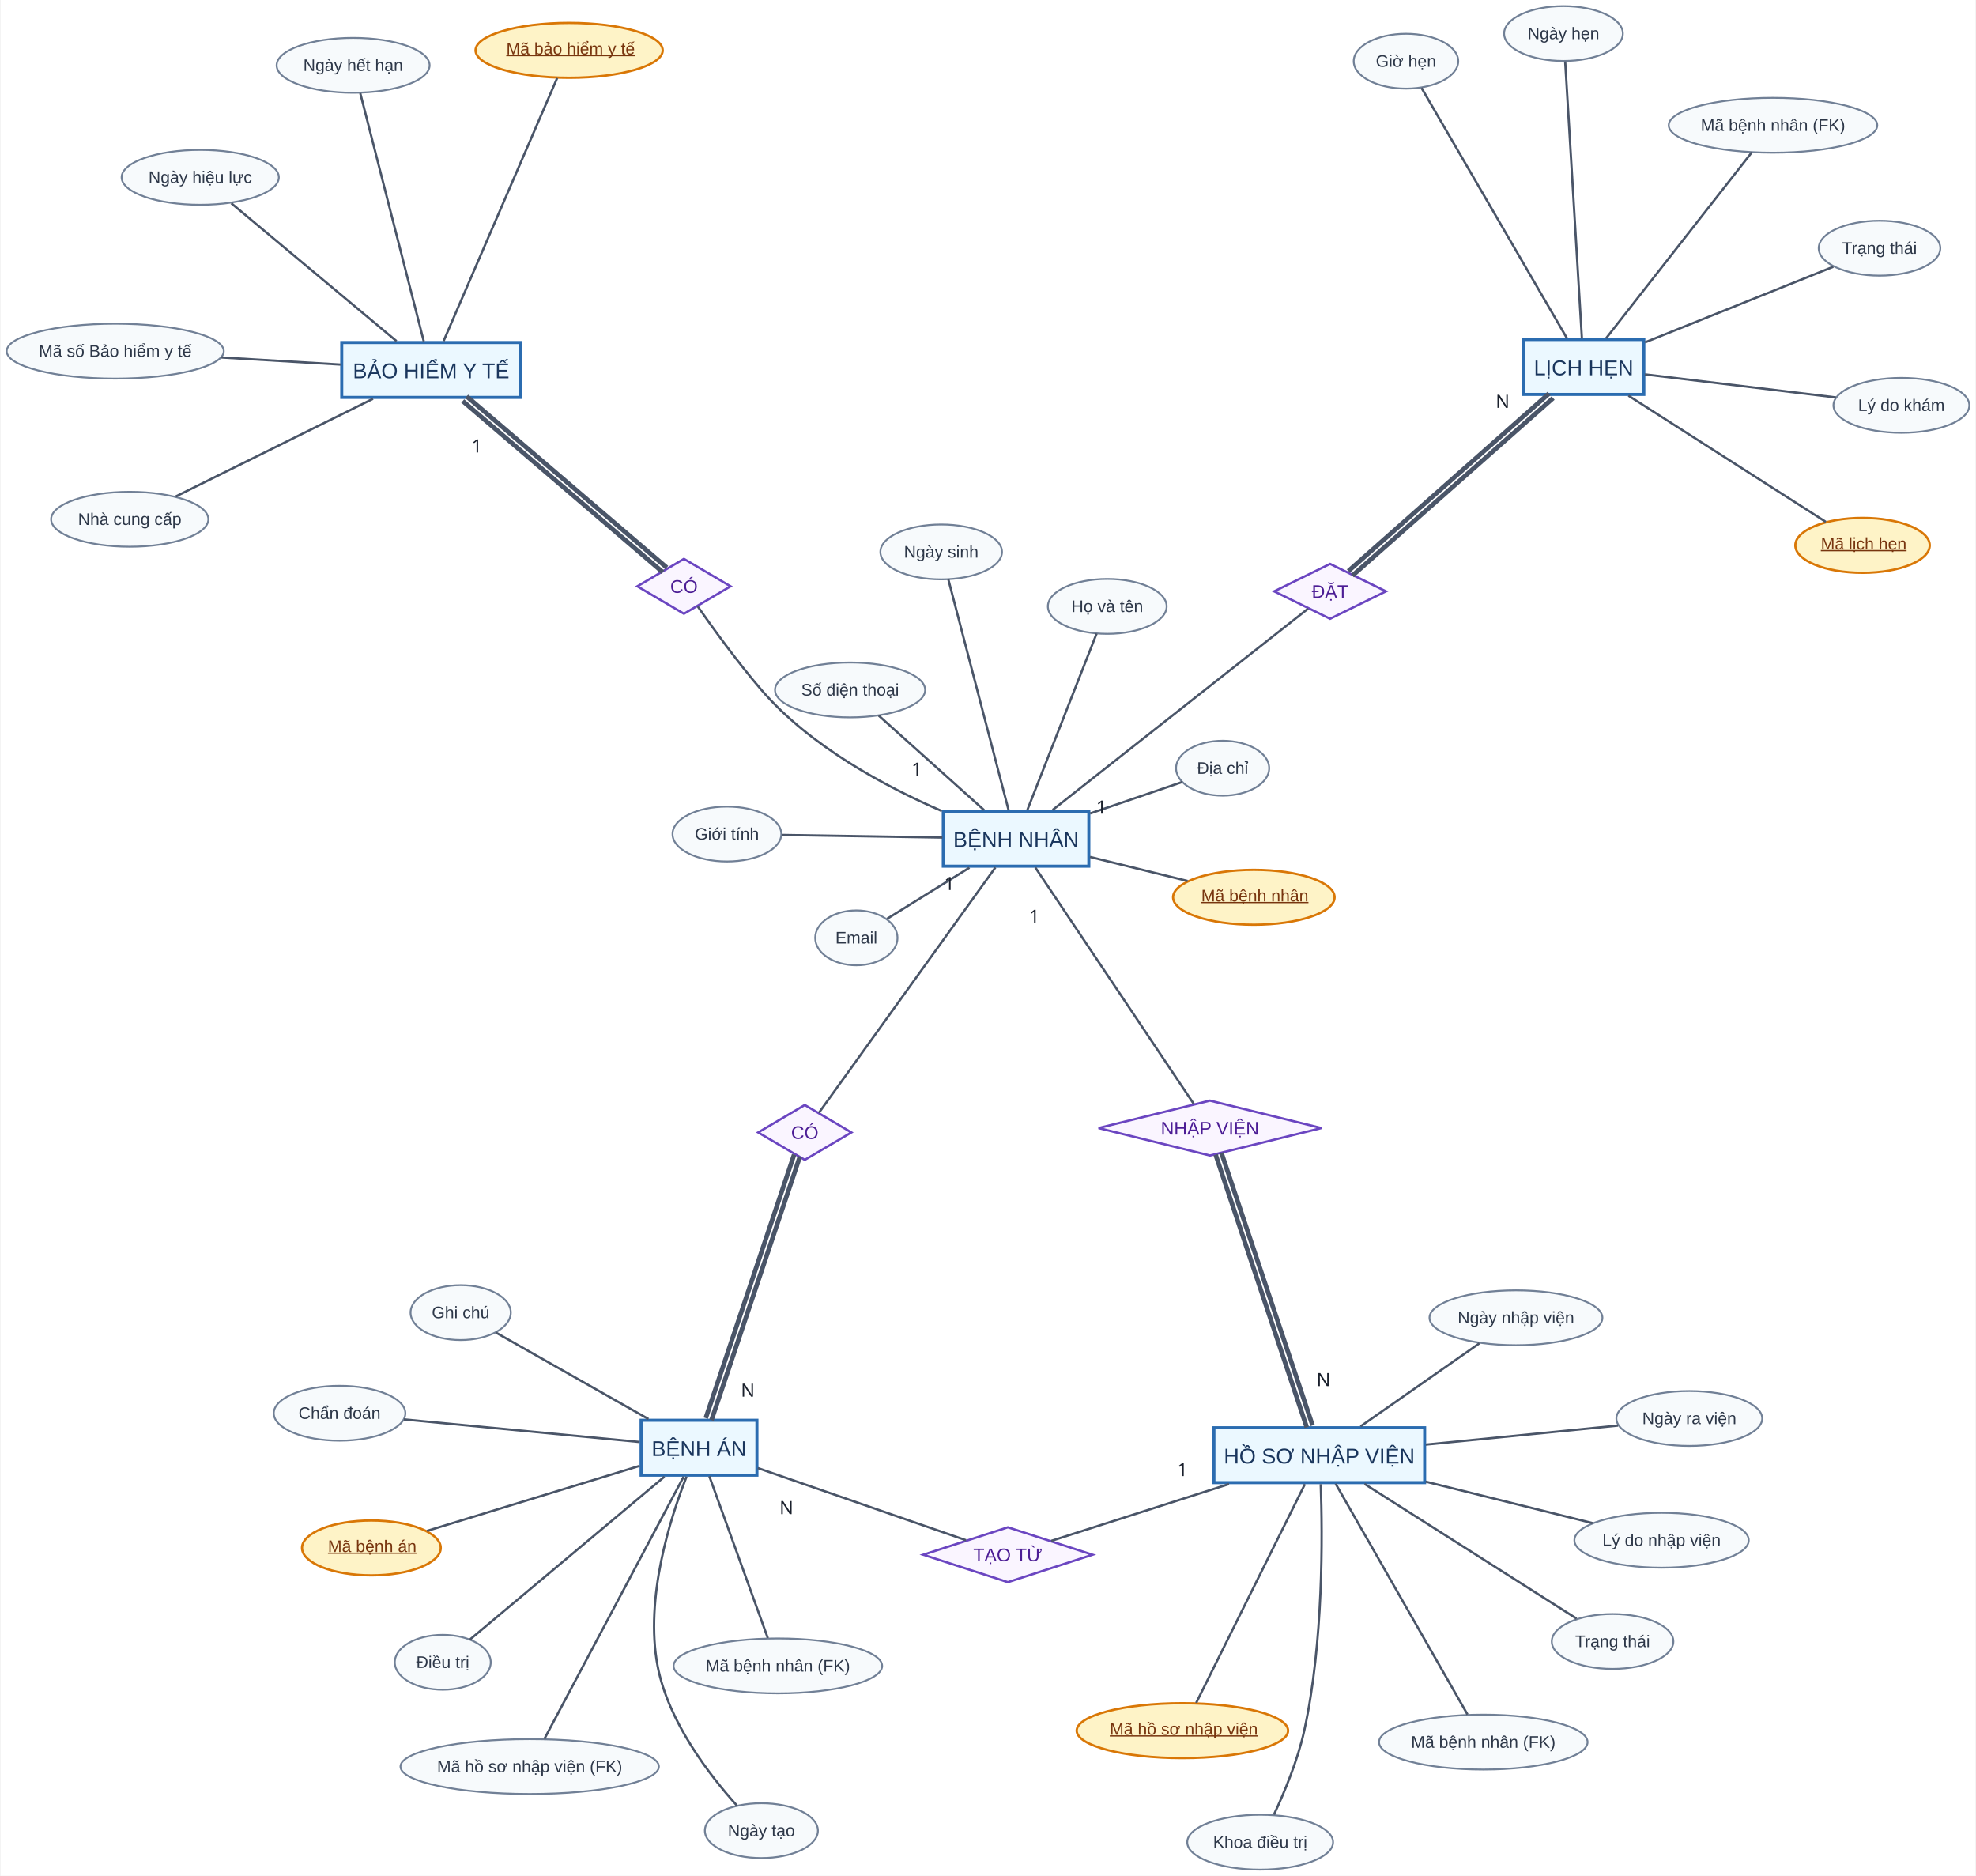
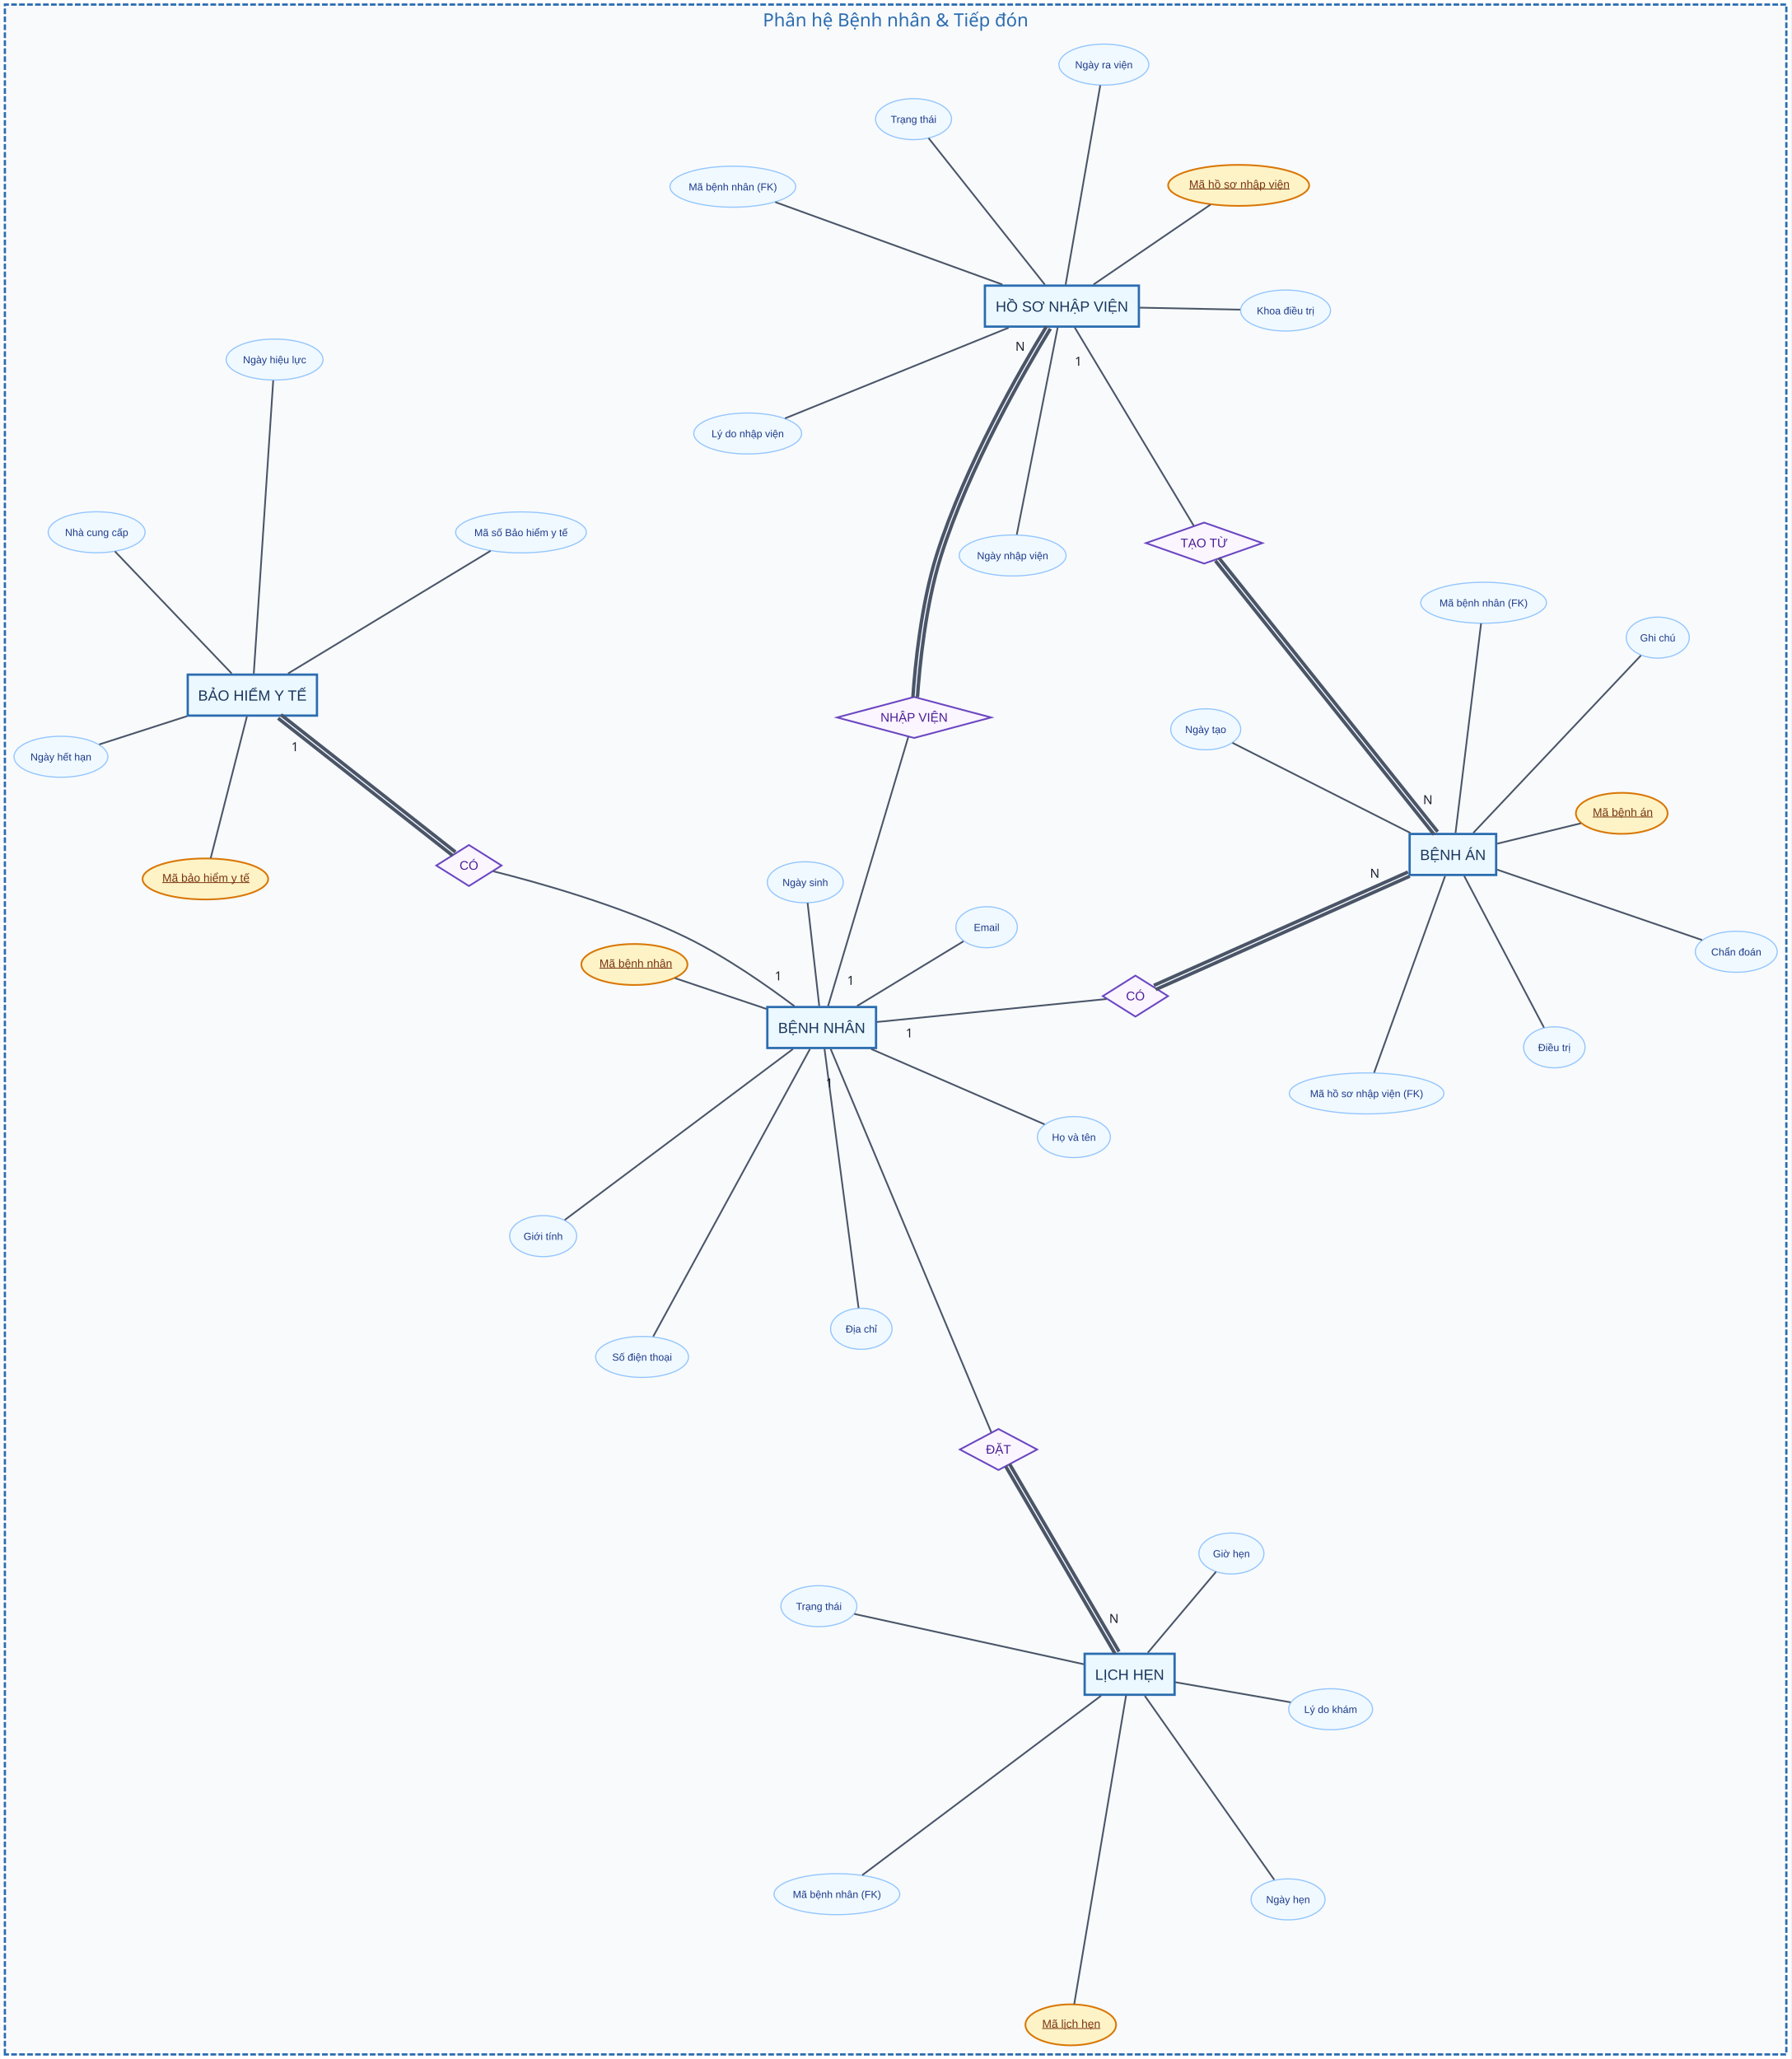
- <svg xmlns="http://www.w3.org/2000/svg" width="1296pt" height="1230pt" viewBox="0.00 0.00 1295.66 1230.40">
-   <g id="graph0" class="graph" transform="scale(1 1) rotate(0) translate(4 1226.4)">
-     <polygon fill="#ffffff" stroke="none" points="-4,4 -4,-1226.4 1291.66,-1226.4 1291.66,4 -4,4" />
+ <svg xmlns="http://www.w3.org/2000/svg" width="1573pt" height="1808pt" viewBox="0.00 0.00 1572.83 1808.46">
+   <g id="graph0" class="graph" transform="scale(1 1) rotate(0) translate(4 1804.46)">
+     <polygon fill="#ffffff" stroke="none" points="-4,4 -4,-1804.46 1568.83,-1804.46 1568.83,4 -4,4" />
+     <g id="clust1" class="cluster">
+       <polygon fill="#f8fafc" stroke="#2b6cb0" stroke-width="2" stroke-dasharray="5,2" points="0,0 0,-1800.46 1564.83,-1800.46 1564.83,0 0,0" />
+       <text text-anchor="middle" x="782.42" y="-1781.26" font-family="Arial Bold" font-size="16.00" fill="#2b6cb0">Phân hệ Bệnh nhân &amp; Tiếp đón</text>
+     </g>
    <g id="node1" class="node">
-       <polygon fill="#ebf8ff" stroke="#2b6cb0" stroke-width="2" points="337.08,-1001.72 219.83,-1001.72 219.83,-965.72 337.08,-965.72 337.08,-1001.72" />
-       <text text-anchor="middle" x="278.46" y="-978.29" font-family="Arial" font-size="14.00" fill="#1a365d">BẢO HIỂM Y TẾ</text>
+       <polygon fill="#ebf8ff" stroke="#2b6cb0" stroke-width="2" points="765.23,-919.98 669.73,-919.98 669.73,-883.98 765.23,-883.98 765.23,-919.98" />
+       <text text-anchor="middle" x="717.48" y="-897.13" font-family="Arial" font-size="13.00" fill="#1a365d">BỆNH NHÂN</text>
    </g>
    <g id="node6" class="node">
-       <ellipse fill="#fef3c7" stroke="#d97706" stroke-width="1.5" cx="369.02" cy="-1193.38" rx="61.4" ry="18" />
-       <text text-anchor="start" x="327.77" y="-1190.68" font-family="Arial" text-decoration="underline" font-size="11.00" fill="#78350f">Mã bảo hiểm y tế</text>
+       <ellipse fill="#fef3c7" stroke="#d97706" stroke-width="1.5" cx="552.98" cy="-957.33" rx="46.6" ry="18" />
+       <text text-anchor="start" x="522.23" y="-954.83" font-family="Arial" text-decoration="underline" font-size="10.00" fill="#78350f">Mã bệnh nhân</text>
    </g>
    <g id="edge1" class="edge">
-       <path fill="none" stroke="#4a5568" stroke-width="1.5" d="M286.65,-1002.69C303.98,-1042.81 344.14,-1135.78 361.17,-1175.19" />
+       <path fill="none" stroke="#4a5568" stroke-width="1.5" d="M669.01,-918.29C643.24,-926.96 612.1,-937.44 588.57,-945.35" />
    </g>
    <g id="node11" class="node">
-       <ellipse fill="#f7fafc" stroke="#718096" stroke-width="1.2" cx="71.22" cy="-996.05" rx="71.22" ry="18" />
-       <text text-anchor="middle" x="71.22" y="-992.35" font-family="Arial" font-size="11.00" fill="#2d3748">Mã số Bảo hiểm y tế</text>
+       <ellipse fill="#f0f9ff" stroke="#93c5fd" cx="939" cy="-805.74" rx="32.06" ry="18" />
+       <text text-anchor="middle" x="939" y="-802.44" font-family="Arial" font-size="9.00" fill="#1e3a8a">Họ và tên</text>
    </g>
    <g id="edge2" class="edge">
-       <path fill="none" stroke="#4a5568" stroke-width="1.5" d="M219.07,-987.25C194.67,-988.7 166.25,-990.4 140.87,-991.91" />
+       <path fill="none" stroke="#4a5568" stroke-width="1.5" d="M760.98,-883.08C806.34,-863.37 875.92,-833.14 913.24,-816.93" />
    </g>
    <g id="node12" class="node">
-       <ellipse fill="#f7fafc" stroke="#718096" stroke-width="1.2" cx="80.74" cy="-885.78" rx="51.58" ry="18" />
-       <text text-anchor="middle" x="80.74" y="-882.08" font-family="Arial" font-size="11.00" fill="#2d3748">Nhà cung cấp</text>
+       <ellipse fill="#f0f9ff" stroke="#93c5fd" cx="703.06" cy="-1029.53" rx="33.37" ry="18" />
+       <text text-anchor="middle" x="703.06" y="-1026.23" font-family="Arial" font-size="9.00" fill="#1e3a8a">Ngày sinh</text>
    </g>
    <g id="edge3" class="edge">
-       <path fill="none" stroke="#4a5568" stroke-width="1.5" d="M240.34,-964.83C202.63,-946.16 145.68,-917.95 110.98,-900.76" />
+       <path fill="none" stroke="#4a5568" stroke-width="1.5" d="M715.35,-920.8C712.59,-945.19 707.82,-987.44 705.1,-1011.46" />
    </g>
    <g id="node13" class="node">
-       <ellipse fill="#f7fafc" stroke="#718096" stroke-width="1.2" cx="126.99" cy="-1110.07" rx="51.58" ry="18" />
-       <text text-anchor="middle" x="126.99" y="-1106.37" font-family="Arial" font-size="11.00" fill="#2d3748">Ngày hiệu lực</text>
+       <ellipse fill="#f0f9ff" stroke="#93c5fd" cx="472.83" cy="-718.75" rx="29.43" ry="18" />
+       <text text-anchor="middle" x="472.83" y="-715.45" font-family="Arial" font-size="9.00" fill="#1e3a8a">Giới tính</text>
    </g>
    <g id="edge4" class="edge">
-       <path fill="none" stroke="#4a5568" stroke-width="1.5" d="M255.78,-1002.63C226.4,-1027.14 175.61,-1069.51 147.39,-1093.05" />
+       <path fill="none" stroke="#4a5568" stroke-width="1.5" d="M692.22,-883.06C643.02,-846.21 535.35,-765.57 491.73,-732.91" />
    </g>
    <g id="node14" class="node">
-       <ellipse fill="#f7fafc" stroke="#718096" stroke-width="1.2" cx="227.3" cy="-1183.55" rx="50.18" ry="18" />
-       <text text-anchor="middle" x="227.3" y="-1179.85" font-family="Arial" font-size="11.00" fill="#2d3748">Ngày hết hạn</text>
+       <ellipse fill="#f0f9ff" stroke="#93c5fd" cx="559.72" cy="-612.64" rx="40.8" ry="18" />
+       <text text-anchor="middle" x="559.72" y="-609.34" font-family="Arial" font-size="9.00" fill="#1e3a8a">Số điện thoại</text>
    </g>
    <g id="edge5" class="edge">
-       <path fill="none" stroke="#4a5568" stroke-width="1.5" d="M273.65,-1002.52C263.84,-1040.8 241.68,-1127.37 231.99,-1165.24" />
+       <path fill="none" stroke="#4a5568" stroke-width="1.5" d="M707.13,-882.99C678.34,-830.19 597.59,-682.1 569.5,-630.58" />
+     </g>
+     <g id="node15" class="node">
+       <ellipse fill="#f0f9ff" stroke="#93c5fd" cx="752.28" cy="-637.35" rx="27" ry="18" />
+       <text text-anchor="middle" x="752.28" y="-634.05" font-family="Arial" font-size="9.00" fill="#1e3a8a">Địa chỉ</text>
+     </g>
+     <g id="edge6" class="edge">
+       <path fill="none" stroke="#4a5568" stroke-width="1.5" d="M719.93,-883.37C726.33,-834.66 743.53,-703.87 749.88,-655.58" />
+     </g>
+     <g id="node16" class="node">
+       <ellipse fill="#f0f9ff" stroke="#93c5fd" cx="862.36" cy="-990.07" rx="27" ry="18" />
+       <text text-anchor="middle" x="862.36" y="-986.77" font-family="Arial" font-size="9.00" fill="#1e3a8a">Email</text>
+     </g>
+     <g id="edge7" class="edge">
+       <path fill="none" stroke="#4a5568" stroke-width="1.5" d="M748.56,-920.88C776.83,-938.07 817.74,-962.94 842.03,-977.71" />
    </g>
    <g id="node38" class="node">
-       <polygon fill="#faf5ff" stroke="#6b46c1" stroke-width="1.5" points="444.34,-859.81 413.76,-841.81 444.34,-823.81 474.92,-841.81 444.34,-859.81" />
-       <text text-anchor="middle" x="444.34" y="-837.54" font-family="Arial" font-size="12.00" fill="#4c1d95">CÓ</text>
+       <polygon fill="#faf5ff" stroke="#6b46c1" stroke-width="1.5" points="407.62,-1062.26 378.97,-1044.26 407.62,-1026.26 436.27,-1044.26 407.62,-1062.26" />
+       <text text-anchor="middle" x="407.62" y="-1040.56" font-family="Arial" font-size="11.00" fill="#4c1d95">CÓ</text>
    </g>
    <g id="edge33" class="edge">
-       <path fill="none" stroke="#4a5568" stroke-width="3" d="M299.19,-963.35C334.44,-933.19 402.41,-875.05 430.46,-851.05" />
-       <path fill="none" stroke="none" stroke-width="3" d="M300.49,-964.87C335.74,-934.71 403.71,-876.57 431.76,-852.57" />
-       <path fill="none" stroke="#4a5568" stroke-width="3" d="M301.79,-966.39C337.04,-936.23 405.01,-878.09 433.06,-854.09" />
-       <text text-anchor="middle" x="308.47" y="-929.61" font-family="Arial Bold" font-size="12.00" fill="#1a202c">1</text>
+       <path fill="none" stroke="#4a5568" stroke-width="1.5" d="M693.59,-920.66C670.37,-938.13 633.59,-964.01 598.6,-981.06 539.89,-1009.66 465.05,-1030.2 428.97,-1039.2" />
+       <text text-anchor="middle" x="679.35" y="-943.37" font-family="Arial Bold" font-size="11.00" fill="#1a202c">1</text>
+     </g>
+     <g id="node39" class="node">
+       <polygon fill="#faf5ff" stroke="#6b46c1" stroke-width="1.5" points="872.78,-549.34 838.84,-531.34 872.78,-513.34 906.72,-531.34 872.78,-549.34" />
+       <text text-anchor="middle" x="872.78" y="-527.64" font-family="Arial" font-size="11.00" fill="#4c1d95">ĐẶT</text>
+     </g>
+     <g id="edge35" class="edge">
+       <path fill="none" stroke="#4a5568" stroke-width="1.5" d="M725.39,-883.09C752.59,-818.18 841.89,-605.06 866.47,-546.4" />
+       <text text-anchor="middle" x="724.21" y="-849.41" font-family="Arial Bold" font-size="11.00" fill="#1a202c">1</text>
+     </g>
+     <g id="node40" class="node">
+       <polygon fill="#faf5ff" stroke="#6b46c1" stroke-width="1.5" points="798.64,-1192.3 730.98,-1174.3 798.64,-1156.3 866.31,-1174.3 798.64,-1192.3" />
+       <text text-anchor="middle" x="798.64" y="-1170.6" font-family="Arial" font-size="11.00" fill="#4c1d95">NHẬP VIỆN</text>
+     </g>
+     <g id="edge37" class="edge">
+       <path fill="none" stroke="#4a5568" stroke-width="1.5" d="M723.06,-920.7C738.06,-971.04 779.13,-1108.83 793.55,-1157.22" />
+       <text text-anchor="middle" x="742.97" y="-939.43" font-family="Arial Bold" font-size="11.00" fill="#1a202c">1</text>
+     </g>
+     <g id="node41" class="node">
+       <polygon fill="#faf5ff" stroke="#6b46c1" stroke-width="1.5" points="993.06,-947.56 964.4,-929.56 993.06,-911.56 1021.71,-929.56 993.06,-947.56" />
+       <text text-anchor="middle" x="993.06" y="-925.86" font-family="Arial" font-size="11.00" fill="#4c1d95">CÓ</text>
+     </g>
+     <g id="edge39" class="edge">
+       <path fill="none" stroke="#4a5568" stroke-width="1.5" d="M766.11,-906.84C824.98,-912.74 921.91,-922.44 967.65,-927.01" />
+       <text text-anchor="middle" x="794.43" y="-893.24" font-family="Arial Bold" font-size="11.00" fill="#1a202c">1</text>
    </g>
    <g id="node2" class="node">
-       <polygon fill="#ebf8ff" stroke="#2b6cb0" stroke-width="2" points="709.98,-694.23 614.48,-694.23 614.48,-658.23 709.98,-658.23 709.98,-694.23" />
-       <text text-anchor="middle" x="662.23" y="-670.81" font-family="Arial" font-size="14.00" fill="#1a365d">BỆNH NHÂN</text>
+       <polygon fill="#ebf8ff" stroke="#2b6cb0" stroke-width="2" points="274.13,-1211.93 160.63,-1211.93 160.63,-1175.93 274.13,-1175.93 274.13,-1211.93" />
+       <text text-anchor="middle" x="217.38" y="-1189.08" font-family="Arial" font-size="13.00" fill="#1a365d">BẢO HIỂM Y TẾ</text>
    </g>
    <g id="node7" class="node">
-       <ellipse fill="#fef3c7" stroke="#d97706" stroke-width="1.5" cx="818.24" cy="-637.82" rx="52.99" ry="18" />
-       <text text-anchor="start" x="783.74" y="-635.12" font-family="Arial" text-decoration="underline" font-size="11.00" fill="#78350f">Mã bệnh nhân</text>
-     </g>
-     <g id="edge6" class="edge">
-       <path fill="none" stroke="#4a5568" stroke-width="1.5" d="M710.74,-664.29C731.22,-659.24 754.89,-653.42 774.79,-648.51" />
-     </g>
-     <g id="node15" class="node">
-       <ellipse fill="#f7fafc" stroke="#718096" stroke-width="1.2" cx="722.08" cy="-828.64" rx="38.96" ry="18" />
-       <text text-anchor="middle" x="722.08" y="-824.94" font-family="Arial" font-size="11.00" fill="#2d3748">Họ và tên</text>
-     </g>
-     <g id="edge7" class="edge">
-       <path fill="none" stroke="#4a5568" stroke-width="1.5" d="M669.69,-695.22C681.35,-724.91 703.72,-781.88 715.09,-810.82" />
-     </g>
-     <g id="node16" class="node">
-       <ellipse fill="#f7fafc" stroke="#718096" stroke-width="1.2" cx="613.12" cy="-864.35" rx="39.9" ry="18" />
-       <text text-anchor="middle" x="613.12" y="-860.65" font-family="Arial" font-size="11.00" fill="#2d3748">Ngày sinh</text>
+       <ellipse fill="#fef3c7" stroke="#d97706" stroke-width="1.5" cx="176.11" cy="-1032.45" rx="55.17" ry="18" />
+       <text text-anchor="start" x="138.23" y="-1029.95" font-family="Arial" text-decoration="underline" font-size="10.00" fill="#78350f">Mã bảo hiểm y tế</text>
    </g>
    <g id="edge8" class="edge">
-       <path fill="none" stroke="#4a5568" stroke-width="1.5" d="M657.34,-694.96C647.88,-731.2 627.17,-810.51 617.84,-846.25" />
+       <path fill="none" stroke="#4a5568" stroke-width="1.5" d="M212.57,-1175.09C204.57,-1143.81 188.66,-1081.55 180.77,-1050.68" />
    </g>
    <g id="node17" class="node">
-       <ellipse fill="#f7fafc" stroke="#718096" stroke-width="1.2" cx="472.54" cy="-679.31" rx="35.69" ry="18" />
-       <text text-anchor="middle" x="472.54" y="-675.61" font-family="Arial" font-size="11.00" fill="#2d3748">Giới tính</text>
+       <ellipse fill="#f0f9ff" stroke="#93c5fd" cx="453.37" cy="-1336.84" rx="57.41" ry="18" />
+       <text text-anchor="middle" x="453.37" y="-1333.54" font-family="Arial" font-size="9.00" fill="#1e3a8a">Mã số Bảo hiểm y tế</text>
    </g>
    <g id="edge9" class="edge">
-       <path fill="none" stroke="#4a5568" stroke-width="1.5" d="M613.87,-677.02C581.05,-677.55 538.37,-678.24 508.53,-678.72" />
+       <path fill="none" stroke="#4a5568" stroke-width="1.5" d="M248.72,-1212.9C295.49,-1241.22 382.73,-1294.06 426.65,-1320.65" />
    </g>
    <g id="node18" class="node">
-       <ellipse fill="#f7fafc" stroke="#718096" stroke-width="1.2" cx="553.35" cy="-773.84" rx="49.25" ry="18" />
-       <text text-anchor="middle" x="553.35" y="-770.14" font-family="Arial" font-size="11.00" fill="#2d3748">Số điện thoại</text>
+       <ellipse fill="#f0f9ff" stroke="#93c5fd" cx="80.61" cy="-1336.96" rx="42.55" ry="18" />
+       <text text-anchor="middle" x="80.61" y="-1333.66" font-family="Arial" font-size="9.00" fill="#1e3a8a">Nhà cung cấp</text>
    </g>
    <g id="edge10" class="edge">
-       <path fill="none" stroke="#4a5568" stroke-width="1.5" d="M641.24,-695.05C621.22,-713 591.34,-739.78 572.1,-757.03" />
+       <path fill="none" stroke="#4a5568" stroke-width="1.5" d="M199.22,-1212.92C172.33,-1241.04 122.37,-1293.29 96.72,-1320.12" />
    </g>
    <g id="node19" class="node">
-       <ellipse fill="#f7fafc" stroke="#718096" stroke-width="1.2" cx="797.76" cy="-722.49" rx="30.55" ry="18" />
-       <text text-anchor="middle" x="797.76" y="-718.79" font-family="Arial" font-size="11.00" fill="#2d3748">Địa chỉ</text>
+       <ellipse fill="#f0f9ff" stroke="#93c5fd" cx="236.92" cy="-1488.66" rx="42.55" ry="18" />
+       <text text-anchor="middle" x="236.92" y="-1485.36" font-family="Arial" font-size="9.00" fill="#1e3a8a">Ngày hiệu lực</text>
    </g>
    <g id="edge11" class="edge">
-       <path fill="none" stroke="#4a5568" stroke-width="1.5" d="M710.78,-692.8C731.14,-699.75 754.01,-707.56 771.2,-713.42" />
+       <path fill="none" stroke="#4a5568" stroke-width="1.5" d="M218.63,-1212.81C222.17,-1266.17 232.21,-1417.61 235.71,-1470.31" />
    </g>
    <g id="node20" class="node">
-       <ellipse fill="#f7fafc" stroke="#718096" stroke-width="1.2" cx="557.46" cy="-611.21" rx="27" ry="18" />
-       <text text-anchor="middle" x="557.46" y="-607.51" font-family="Arial" font-size="11.00" fill="#2d3748">Email</text>
+       <ellipse fill="#f0f9ff" stroke="#93c5fd" cx="49.24" cy="-1139.78" rx="41.24" ry="18" />
+       <text text-anchor="middle" x="49.24" y="-1136.48" font-family="Arial" font-size="9.00" fill="#1e3a8a">Ngày hết hạn</text>
    </g>
    <g id="edge12" class="edge">
-       <path fill="none" stroke="#4a5568" stroke-width="1.5" d="M631.65,-657.25C614.25,-646.45 592.95,-633.23 577.64,-623.73" />
-     </g>
-     <g id="node39" class="node">
-       <polygon fill="#faf5ff" stroke="#6b46c1" stroke-width="1.5" points="868.25,-856.52 831.59,-838.52 868.25,-820.52 904.9,-838.52 868.25,-856.52" />
-       <text text-anchor="middle" x="868.25" y="-834.24" font-family="Arial" font-size="12.00" fill="#4c1d95">ĐẶT</text>
-     </g>
-     <g id="edge35" class="edge">
-       <path fill="none" stroke="#4a5568" stroke-width="1.5" d="M686.27,-695.16C729.47,-729.19 818.98,-799.71 853.88,-827.2" />
-       <text text-anchor="middle" x="718.22" y="-692.69" font-family="Arial Bold" font-size="12.00" fill="#1a202c">1</text>
-     </g>
-     <g id="node40" class="node">
-       <polygon fill="#faf5ff" stroke="#6b46c1" stroke-width="1.5" points="789.43,-504.45 716.35,-486.45 789.43,-468.45 862.52,-486.45 789.43,-504.45" />
-       <text text-anchor="middle" x="789.43" y="-482.18" font-family="Arial" font-size="12.00" fill="#4c1d95">NHẬP VIỆN</text>
-     </g>
-     <g id="edge37" class="edge">
-       <path fill="none" stroke="#4a5568" stroke-width="1.5" d="M674.89,-657.34C699.97,-619.93 755.52,-537.05 778.82,-502.28" />
-       <text text-anchor="middle" x="674.24" y="-621.07" font-family="Arial Bold" font-size="12.00" fill="#1a202c">1</text>
-     </g>
-     <g id="node41" class="node">
-       <polygon fill="#faf5ff" stroke="#6b46c1" stroke-width="1.5" points="523.62,-501.58 493.04,-483.58 523.62,-465.58 554.2,-483.58 523.62,-501.58" />
-       <text text-anchor="middle" x="523.62" y="-479.31" font-family="Arial" font-size="12.00" fill="#4c1d95">CÓ</text>
-     </g>
-     <g id="edge39" class="edge">
-       <path fill="none" stroke="#4a5568" stroke-width="1.5" d="M648.69,-657.41C620.62,-618.4 556.74,-529.61 532.86,-496.42" />
-       <text text-anchor="middle" x="618.48" y="-642.58" font-family="Arial Bold" font-size="12.00" fill="#1a202c">1</text>
+       <path fill="none" stroke="#4a5568" stroke-width="1.5" d="M159.99,-1175.44C134.3,-1167.17 104.9,-1157.71 82.86,-1150.6" />
    </g>
    <g id="node3" class="node">
-       <polygon fill="#ebf8ff" stroke="#2b6cb0" stroke-width="2" points="1074.11,-1003.68 995.11,-1003.68 995.11,-967.68 1074.11,-967.68 1074.11,-1003.68" />
-       <text text-anchor="middle" x="1034.61" y="-980.25" font-family="Arial" font-size="14.00" fill="#1a365d">LỊCH HẸN</text>
+       <polygon fill="#ebf8ff" stroke="#2b6cb0" stroke-width="2" points="1027.47,-351.91 948.47,-351.91 948.47,-315.91 1027.47,-315.91 1027.47,-351.91" />
+       <text text-anchor="middle" x="987.97" y="-329.06" font-family="Arial" font-size="13.00" fill="#1a365d">LỊCH HẸN</text>
    </g>
    <g id="node8" class="node">
-       <ellipse fill="#fef3c7" stroke="#d97706" stroke-width="1.5" cx="1217.6" cy="-868.66" rx="44.1" ry="18" />
-       <text text-anchor="start" x="1190.23" y="-865.96" font-family="Arial" text-decoration="underline" font-size="11.00" fill="#78350f">Mã lịch hẹn</text>
+       <ellipse fill="#fef3c7" stroke="#d97706" stroke-width="1.5" cx="936.25" cy="-26" rx="39.84" ry="18" />
+       <text text-anchor="start" x="911.13" y="-23.5" font-family="Arial" text-decoration="underline" font-size="10.00" fill="#78350f">Mã lịch hẹn</text>
    </g>
    <g id="edge13" class="edge">
-       <path fill="none" stroke="#4a5568" stroke-width="1.5" d="M1064.01,-966.87C1099.98,-943.88 1160.18,-905.38 1193.53,-884.05" />
+       <path fill="none" stroke="#4a5568" stroke-width="1.5" d="M984.81,-315.11C975.54,-259.88 948.44,-98.57 939.3,-44.16" />
    </g>
    <g id="node21" class="node">
-       <ellipse fill="#f7fafc" stroke="#718096" stroke-width="1.2" cx="1021.39" cy="-1204.4" rx="38.96" ry="18" />
-       <text text-anchor="middle" x="1021.39" y="-1200.7" font-family="Arial" font-size="11.00" fill="#2d3748">Ngày hẹn</text>
+       <ellipse fill="#f0f9ff" stroke="#93c5fd" cx="1127.15" cy="-136.21" rx="32.49" ry="18" />
+       <text text-anchor="middle" x="1127.15" y="-132.91" font-family="Arial" font-size="9.00" fill="#1e3a8a">Ngày hẹn</text>
    </g>
    <g id="edge14" class="edge">
-       <path fill="none" stroke="#4a5568" stroke-width="1.5" d="M1033.49,-1004.32C1030.98,-1045.75 1024.98,-1145.01 1022.5,-1186.1" />
+       <path fill="none" stroke="#4a5568" stroke-width="1.5" d="M1001.31,-314.95C1028.32,-276.58 1089.1,-190.25 1115.04,-153.4" />
    </g>
    <g id="node22" class="node">
-       <ellipse fill="#f7fafc" stroke="#718096" stroke-width="1.2" cx="918.06" cy="-1186.26" rx="34.29" ry="18" />
-       <text text-anchor="middle" x="918.06" y="-1182.56" font-family="Arial" font-size="11.00" fill="#2d3748">Giờ hẹn</text>
+       <ellipse fill="#f0f9ff" stroke="#93c5fd" cx="1077.39" cy="-439.98" rx="28.56" ry="18" />
+       <text text-anchor="middle" x="1077.39" y="-436.68" font-family="Arial" font-size="9.00" fill="#1e3a8a">Giờ hẹn</text>
    </g>
    <g id="edge15" class="edge">
-       <path fill="none" stroke="#4a5568" stroke-width="1.5" d="M1023.65,-1004.55C1001.15,-1043.26 950.06,-1131.19 928.24,-1168.74" />
+       <path fill="none" stroke="#4a5568" stroke-width="1.5" d="M1003.96,-352.87C1021.04,-373.13 1047.82,-404.9 1063.88,-423.96" />
    </g>
    <g id="node23" class="node">
-       <ellipse fill="#f7fafc" stroke="#718096" stroke-width="1.2" cx="1228.74" cy="-1063.6" rx="39.9" ry="18" />
-       <text text-anchor="middle" x="1228.74" y="-1059.9" font-family="Arial" font-size="11.00" fill="#2d3748">Trạng thái</text>
+       <ellipse fill="#f0f9ff" stroke="#93c5fd" cx="715.01" cy="-393.73" rx="33.37" ry="18" />
+       <text text-anchor="middle" x="715.01" y="-390.43" font-family="Arial" font-size="9.00" fill="#1e3a8a">Trạng thái</text>
    </g>
    <g id="edge16" class="edge">
-       <path fill="none" stroke="#4a5568" stroke-width="1.5" d="M1074.84,-1001.82C1111.6,-1016.58 1165.15,-1038.07 1198.42,-1051.43" />
+       <path fill="none" stroke="#4a5568" stroke-width="1.5" d="M947.69,-342.73C892.82,-354.76 795.75,-376.03 746.12,-386.91" />
    </g>
    <g id="node24" class="node">
-       <ellipse fill="#f7fafc" stroke="#718096" stroke-width="1.2" cx="1243.09" cy="-960.52" rx="44.57" ry="18" />
-       <text text-anchor="middle" x="1243.09" y="-956.82" font-family="Arial" font-size="11.00" fill="#2d3748">Lý do khám</text>
+       <ellipse fill="#f0f9ff" stroke="#93c5fd" cx="1164.53" cy="-303.21" rx="36.87" ry="18" />
+       <text text-anchor="middle" x="1164.53" y="-299.91" font-family="Arial" font-size="9.00" fill="#1e3a8a">Lý do khám</text>
    </g>
    <g id="edge17" class="edge">
-       <path fill="none" stroke="#4a5568" stroke-width="1.5" d="M1074.81,-980.83C1110.78,-976.48 1163.36,-970.14 1200.14,-965.7" />
+       <path fill="none" stroke="#4a5568" stroke-width="1.5" d="M1028.03,-326.94C1058.56,-321.63 1100.17,-314.4 1129.4,-309.31" />
    </g>
    <g id="node25" class="node">
-       <ellipse fill="#f7fafc" stroke="#718096" stroke-width="1.2" cx="1158.85" cy="-1144.22" rx="68.42" ry="18" />
-       <text text-anchor="middle" x="1158.85" y="-1140.52" font-family="Arial" font-size="11.00" fill="#2d3748">Mã bệnh nhân (FK)</text>
+       <ellipse fill="#f0f9ff" stroke="#93c5fd" cx="730.86" cy="-140.77" rx="55.22" ry="18" />
+       <text text-anchor="middle" x="730.86" y="-137.47" font-family="Arial" font-size="9.00" fill="#1e3a8a">Mã bệnh nhân (FK)</text>
    </g>
    <g id="edge18" class="edge">
-       <path fill="none" stroke="#4a5568" stroke-width="1.5" d="M1049.35,-1004.49C1073.52,-1035.33 1121.25,-1096.23 1144.89,-1126.41" />
+       <path fill="none" stroke="#4a5568" stroke-width="1.5" d="M962.85,-315.04C912.68,-277.35 800.83,-193.33 753.12,-157.49" />
    </g>
    <g id="node4" class="node">
-       <polygon fill="#ebf8ff" stroke="#2b6cb0" stroke-width="2" points="930.31,-289.87 792.06,-289.87 792.06,-253.87 930.31,-253.87 930.31,-289.87" />
-       <text text-anchor="middle" x="861.19" y="-266.44" font-family="Arial" font-size="14.00" fill="#1a365d">HỒ SƠ NHẬP VIỆN</text>
+       <polygon fill="#ebf8ff" stroke="#2b6cb0" stroke-width="2" points="996.1,-1553.59 860.85,-1553.59 860.85,-1517.59 996.1,-1517.59 996.1,-1553.59" />
+       <text text-anchor="middle" x="928.48" y="-1530.74" font-family="Arial" font-size="13.00" fill="#1a365d">HỒ SƠ NHẬP VIỆN</text>
    </g>
    <g id="node9" class="node">
-       <ellipse fill="#fef3c7" stroke="#d97706" stroke-width="1.5" cx="771.37" cy="-91.18" rx="69.35" ry="18" />
-       <text text-anchor="start" x="723.74" y="-88.48" font-family="Arial" text-decoration="underline" font-size="11.00" fill="#78350f">Mã hồ sơ nhập viện</text>
+       <ellipse fill="#fef3c7" stroke="#d97706" stroke-width="1.5" cx="1083.74" cy="-1641.64" rx="61.94" ry="18" />
+       <text text-anchor="start" x="1040.24" y="-1639.14" font-family="Arial" text-decoration="underline" font-size="10.00" fill="#78350f">Mã hồ sơ nhập viện</text>
    </g>
    <g id="edge19" class="edge">
-       <path fill="none" stroke="#4a5568" stroke-width="1.5" d="M851.74,-252.87C834.36,-217.9 797.5,-143.75 780.42,-109.38" />
+       <path fill="none" stroke="#4a5568" stroke-width="1.5" d="M956.23,-1554.55C985.45,-1574.51 1031.02,-1605.63 1059.03,-1624.76" />
    </g>
    <g id="node26" class="node">
-       <ellipse fill="#f7fafc" stroke="#718096" stroke-width="1.2" cx="990.22" cy="-362" rx="56.73" ry="18" />
-       <text text-anchor="middle" x="990.22" y="-358.3" font-family="Arial" font-size="11.00" fill="#2d3748">Ngày nhập viện</text>
+       <ellipse fill="#f0f9ff" stroke="#93c5fd" cx="885.22" cy="-1316.56" rx="46.92" ry="18" />
+       <text text-anchor="middle" x="885.22" y="-1313.26" font-family="Arial" font-size="9.00" fill="#1e3a8a">Ngày nhập viện</text>
    </g>
    <g id="edge20" class="edge">
-       <path fill="none" stroke="#4a5568" stroke-width="1.5" d="M888.23,-290.76C911.29,-306.87 944.12,-329.8 966.25,-345.26" />
+       <path fill="none" stroke="#4a5568" stroke-width="1.5" d="M924.79,-1516.92C916.6,-1475.43 896.97,-1376.03 888.84,-1334.88" />
    </g>
    <g id="node27" class="node">
-       <ellipse fill="#f7fafc" stroke="#718096" stroke-width="1.2" cx="1103.94" cy="-295.94" rx="47.84" ry="18" />
-       <text text-anchor="middle" x="1103.94" y="-292.24" font-family="Arial" font-size="11.00" fill="#2d3748">Ngày ra viện</text>
+       <ellipse fill="#f0f9ff" stroke="#93c5fd" cx="965.35" cy="-1747.71" rx="39.49" ry="18" />
+       <text text-anchor="middle" x="965.35" y="-1744.41" font-family="Arial" font-size="9.00" fill="#1e3a8a">Ngày ra viện</text>
    </g>
    <g id="edge21" class="edge">
-       <path fill="none" stroke="#4a5568" stroke-width="1.5" d="M931.07,-278.8C971.55,-282.81 1021.41,-287.76 1057.16,-291.3" />
+       <path fill="none" stroke="#4a5568" stroke-width="1.5" d="M931.75,-1554.42C938.78,-1594.87 955.26,-1689.66 962.19,-1729.53" />
    </g>
    <g id="node28" class="node">
-       <ellipse fill="#f7fafc" stroke="#718096" stroke-width="1.2" cx="1085.75" cy="-216.07" rx="57.2" ry="18" />
-       <text text-anchor="middle" x="1085.75" y="-212.37" font-family="Arial" font-size="11.00" fill="#2d3748">Lý do nhập viện</text>
+       <ellipse fill="#f0f9ff" stroke="#93c5fd" cx="652.49" cy="-1423.72" rx="47.36" ry="18" />
+       <text text-anchor="middle" x="652.49" y="-1420.42" font-family="Arial" font-size="9.00" fill="#1e3a8a">Lý do nhập viện</text>
    </g>
    <g id="edge22" class="edge">
-       <path fill="none" stroke="#4a5568" stroke-width="1.5" d="M931.01,-254.52C966.67,-245.66 1009.04,-235.13 1040.42,-227.33" />
+       <path fill="none" stroke="#4a5568" stroke-width="1.5" d="M881.66,-1516.61C825.83,-1493.99 733.97,-1456.75 685.24,-1436.99" />
    </g>
    <g id="node29" class="node">
-       <ellipse fill="#f7fafc" stroke="#718096" stroke-width="1.2" cx="822.39" cy="-18" rx="47.84" ry="18" />
-       <text text-anchor="middle" x="822.39" y="-14.3" font-family="Arial" font-size="11.00" fill="#2d3748">Khoa điều trị</text>
+       <ellipse fill="#f0f9ff" stroke="#93c5fd" cx="1124.94" cy="-1531.71" rx="39.49" ry="18" />
+       <text text-anchor="middle" x="1124.94" y="-1528.41" font-family="Arial" font-size="9.00" fill="#1e3a8a">Khoa điều trị</text>
    </g>
    <g id="edge23" class="edge">
-       <path fill="none" stroke="#4a5568" stroke-width="1.5" d="M862.13,-252.87C863.34,-219.65 863.97,-149.03 851.31,-91.18 847.04,-71.69 838.24,-50.63 831.46,-36.13" />
+       <path fill="none" stroke="#4a5568" stroke-width="1.5" d="M996.91,-1534.24C1026.37,-1533.66 1059.78,-1533 1085.08,-1532.5" />
    </g>
    <g id="node30" class="node">
-       <ellipse fill="#f7fafc" stroke="#718096" stroke-width="1.2" cx="1053.61" cy="-149.67" rx="39.9" ry="18" />
-       <text text-anchor="middle" x="1053.61" y="-145.97" font-family="Arial" font-size="11.00" fill="#2d3748">Trạng thái</text>
+       <ellipse fill="#f0f9ff" stroke="#93c5fd" cx="798.17" cy="-1699.81" rx="33.37" ry="18" />
+       <text text-anchor="middle" x="798.17" y="-1696.51" font-family="Arial" font-size="9.00" fill="#1e3a8a">Trạng thái</text>
    </g>
    <g id="edge24" class="edge">
-       <path fill="none" stroke="#4a5568" stroke-width="1.5" d="M890.83,-253.04C929.1,-228.74 994.93,-186.94 1030,-164.66" />
+       <path fill="none" stroke="#4a5568" stroke-width="1.5" d="M913.53,-1554.43C887.86,-1586.78 835.8,-1652.38 811.38,-1683.16" />
    </g>
    <g id="node31" class="node">
-       <ellipse fill="#f7fafc" stroke="#718096" stroke-width="1.2" cx="968.79" cy="-83.66" rx="68.42" ry="18" />
-       <text text-anchor="middle" x="968.79" y="-79.96" font-family="Arial" font-size="11.00" fill="#2d3748">Mã bệnh nhân (FK)</text>
+       <ellipse fill="#f0f9ff" stroke="#93c5fd" cx="639.45" cy="-1640.48" rx="55.22" ry="18" />
+       <text text-anchor="middle" x="639.45" y="-1637.18" font-family="Arial" font-size="9.00" fill="#1e3a8a">Mã bệnh nhân (FK)</text>
    </g>
    <g id="edge25" class="edge">
-       <path fill="none" stroke="#4a5568" stroke-width="1.5" d="M871.9,-253.14C892.63,-216.87 938,-137.52 958.44,-101.76" />
+       <path fill="none" stroke="#4a5568" stroke-width="1.5" d="M876.14,-1554.59C818.55,-1575.48 727.45,-1608.54 676.71,-1626.96" />
+     </g>
+     <g id="node42" class="node">
+       <polygon fill="#faf5ff" stroke="#6b46c1" stroke-width="1.5" points="1053.44,-1345.46 1002.31,-1327.46 1053.44,-1309.46 1104.57,-1327.46 1053.44,-1345.46" />
+       <text text-anchor="middle" x="1053.44" y="-1323.76" font-family="Arial" font-size="11.00" fill="#4c1d95">TẠO TỪ</text>
+     </g>
+     <g id="edge41" class="edge">
+       <path fill="none" stroke="#4a5568" stroke-width="1.5" d="M939.79,-1516.76C964.3,-1475.93 1021.91,-1379.96 1044.31,-1342.66" />
+       <text text-anchor="middle" x="942.91" y="-1483.22" font-family="Arial Bold" font-size="11.00" fill="#1a202c">1</text>
    </g>
    <g id="node5" class="node">
-       <polygon fill="#ebf8ff" stroke="#2b6cb0" stroke-width="2" points="492.23,-294.77 416.23,-294.77 416.23,-258.77 492.23,-258.77 492.23,-294.77" />
-       <text text-anchor="middle" x="454.23" y="-271.35" font-family="Arial" font-size="14.00" fill="#1a365d">BỆNH ÁN</text>
+       <polygon fill="#ebf8ff" stroke="#2b6cb0" stroke-width="2" points="1309.93,-1071.97 1233.93,-1071.97 1233.93,-1035.97 1309.93,-1035.97 1309.93,-1071.97" />
+       <text text-anchor="middle" x="1271.93" y="-1049.12" font-family="Arial" font-size="13.00" fill="#1a365d">BỆNH ÁN</text>
    </g>
    <g id="node10" class="node">
-       <ellipse fill="#fef3c7" stroke="#d97706" stroke-width="1.5" cx="239.27" cy="-211.04" rx="45.51" ry="18" />
-       <text text-anchor="start" x="210.77" y="-208.34" font-family="Arial" text-decoration="underline" font-size="11.00" fill="#78350f">Mã bệnh án</text>
+       <ellipse fill="#fef3c7" stroke="#d97706" stroke-width="1.5" cx="1420.25" cy="-1090.09" rx="40.29" ry="18" />
+       <text text-anchor="start" x="1394.75" y="-1087.59" font-family="Arial" text-decoration="underline" font-size="10.00" fill="#78350f">Mã bệnh án</text>
    </g>
    <g id="edge26" class="edge">
-       <path fill="none" stroke="#4a5568" stroke-width="1.5" d="M415.31,-264.87C375.62,-252.73 314.54,-234.06 275.76,-222.2" />
+       <path fill="none" stroke="#4a5568" stroke-width="1.5" d="M1310.9,-1063.46C1333.65,-1069 1362.14,-1075.94 1384.34,-1081.34" />
    </g>
    <g id="node32" class="node">
-       <ellipse fill="#f7fafc" stroke="#718096" stroke-width="1.2" cx="495.16" cy="-25.58" rx="37.09" ry="18" />
-       <text text-anchor="middle" x="495.16" y="-21.88" font-family="Arial" font-size="11.00" fill="#2d3748">Ngày tạo</text>
+       <ellipse fill="#f0f9ff" stroke="#93c5fd" cx="1054.79" cy="-1163.9" rx="30.75" ry="18" />
+       <text text-anchor="middle" x="1054.79" y="-1160.6" font-family="Arial" font-size="9.00" fill="#1e3a8a">Ngày tạo</text>
    </g>
    <g id="edge27" class="edge">
-       <path fill="none" stroke="#4a5568" stroke-width="1.5" d="M446.05,-257.79C435.27,-230.38 418.61,-178.12 427.05,-133.64 433.99,-97.03 461.15,-61.94 479.01,-42.13" />
+       <path fill="none" stroke="#4a5568" stroke-width="1.5" d="M1234.61,-1072.86C1189.74,-1095.58 1115.81,-1133 1078.26,-1152.02" />
    </g>
    <g id="node33" class="node">
-       <ellipse fill="#f7fafc" stroke="#718096" stroke-width="1.2" cx="218.4" cy="-299.38" rx="43.17" ry="18" />
-       <text text-anchor="middle" x="218.4" y="-295.68" font-family="Arial" font-size="11.00" fill="#2d3748">Chẩn đoán</text>
+       <ellipse fill="#f0f9ff" stroke="#93c5fd" cx="1520.84" cy="-968.49" rx="35.99" ry="18" />
+       <text text-anchor="middle" x="1520.84" y="-965.19" font-family="Arial" font-size="9.00" fill="#1e3a8a">Chẩn đoán</text>
    </g>
    <g id="edge28" class="edge">
-       <path fill="none" stroke="#4a5568" stroke-width="1.5" d="M415.29,-280.51C372.64,-284.59 304.48,-291.13 260.59,-295.34" />
+       <path fill="none" stroke="#4a5568" stroke-width="1.5" d="M1310.83,-1040.61C1360.6,-1023.52 1445.75,-994.28 1490.82,-978.8" />
    </g>
    <g id="node34" class="node">
-       <ellipse fill="#f7fafc" stroke="#718096" stroke-width="1.2" cx="286.11" cy="-136.02" rx="31.48" ry="18" />
-       <text text-anchor="middle" x="286.11" y="-132.32" font-family="Arial" font-size="11.00" fill="#2d3748">Điều trị</text>
+       <ellipse fill="#f0f9ff" stroke="#93c5fd" cx="1361.05" cy="-884.57" rx="27" ry="18" />
+       <text text-anchor="middle" x="1361.05" y="-881.27" font-family="Arial" font-size="9.00" fill="#1e3a8a">Điều trị</text>
    </g>
    <g id="edge29" class="edge">
-       <path fill="none" stroke="#4a5568" stroke-width="1.5" d="M431.56,-257.79C397.68,-229.43 334.55,-176.57 303.83,-150.85" />
+       <path fill="none" stroke="#4a5568" stroke-width="1.5" d="M1281.81,-1035.19C1299.21,-1002.11 1335.09,-933.93 1351.93,-901.9" />
    </g>
    <g id="node35" class="node">
-       <ellipse fill="#f7fafc" stroke="#718096" stroke-width="1.2" cx="297.86" cy="-365.4" rx="32.88" ry="18" />
-       <text text-anchor="middle" x="297.86" y="-361.7" font-family="Arial" font-size="11.00" fill="#2d3748">Ghi chú</text>
+       <ellipse fill="#f0f9ff" stroke="#93c5fd" cx="1451.88" cy="-1244.42" rx="27.69" ry="18" />
+       <text text-anchor="middle" x="1451.88" y="-1241.12" font-family="Arial" font-size="9.00" fill="#1e3a8a">Ghi chú</text>
    </g>
    <g id="edge30" class="edge">
-       <path fill="none" stroke="#4a5568" stroke-width="1.5" d="M421.07,-295.57C390.95,-312.64 347.3,-337.38 320.85,-352.37" />
+       <path fill="none" stroke="#4a5568" stroke-width="1.5" d="M1289.85,-1072.92C1325.4,-1110.56 1404.3,-1194.06 1437.11,-1228.79" />
    </g>
    <g id="node36" class="node">
-       <ellipse fill="#f7fafc" stroke="#718096" stroke-width="1.2" cx="505.97" cy="-133.64" rx="68.42" ry="18" />
-       <text text-anchor="middle" x="505.97" y="-129.94" font-family="Arial" font-size="11.00" fill="#2d3748">Mã bệnh nhân (FK)</text>
+       <ellipse fill="#f0f9ff" stroke="#93c5fd" cx="1298.9" cy="-1275.06" rx="55.22" ry="18" />
+       <text text-anchor="middle" x="1298.9" y="-1271.76" font-family="Arial" font-size="9.00" fill="#1e3a8a">Mã bệnh nhân (FK)</text>
    </g>
    <g id="edge31" class="edge">
-       <path fill="none" stroke="#4a5568" stroke-width="1.5" d="M461,-258.06C470.97,-230.48 489.49,-179.23 499.37,-151.9" />
+       <path fill="none" stroke="#4a5568" stroke-width="1.5" d="M1274.23,-1072.82C1279.35,-1114.8 1291.64,-1215.53 1296.68,-1256.88" />
    </g>
    <g id="node37" class="node">
-       <ellipse fill="#f7fafc" stroke="#718096" stroke-width="1.2" cx="343.14" cy="-67.62" rx="84.78" ry="18" />
-       <text text-anchor="middle" x="343.14" y="-63.92" font-family="Arial" font-size="11.00" fill="#2d3748">Mã hồ sơ nhập viện (FK)</text>
+       <ellipse fill="#f0f9ff" stroke="#93c5fd" cx="1196.15" cy="-844.1" rx="67.9" ry="18" />
+       <text text-anchor="middle" x="1196.15" y="-840.8" font-family="Arial" font-size="9.00" fill="#1e3a8a">Mã hồ sơ nhập viện (FK)</text>
    </g>
    <g id="edge32" class="edge">
-       <path fill="none" stroke="#4a5568" stroke-width="1.5" d="M444.18,-257.84C422.92,-217.82 373.66,-125.08 352.78,-85.76" />
-     </g>
-     <g id="node42" class="node">
-       <polygon fill="#faf5ff" stroke="#6b46c1" stroke-width="1.5" points="656.86,-224.57 601.32,-206.57 656.86,-188.57 712.41,-206.57 656.86,-224.57" />
-       <text text-anchor="middle" x="656.86" y="-202.3" font-family="Arial" font-size="12.00" fill="#4c1d95">TẠO TỪ</text>
-     </g>
-     <g id="edge41" class="edge">
-       <path fill="none" stroke="#4a5568" stroke-width="1.5" d="M492.82,-263.4C532.78,-249.56 594.21,-228.28 629.45,-216.07" />
-       <text text-anchor="middle" x="511.59" y="-233.2" font-family="Arial Bold" font-size="12.00" fill="#1a202c">N</text>
+       <path fill="none" stroke="#4a5568" stroke-width="1.5" d="M1265.08,-1034.97C1250.57,-994.81 1216.97,-901.75 1202.72,-862.3" />
    </g>
    <g id="edge34" class="edge">
-       <path fill="none" stroke="#4a5568" stroke-width="1.5" d="M453.38,-828.62C463.17,-814.62 479.5,-792.04 495.17,-773.84 527.07,-736.81 576.68,-710.34 613.56,-694.39" />
-       <text text-anchor="middle" x="597.11" y="-717.57" font-family="Arial Bold" font-size="12.00" fill="#1a202c">1</text>
+       <path fill="none" stroke="#4a5568" stroke-width="3" d="M395.78,-1056.12C364.13,-1081.02 283.04,-1144.82 242.47,-1176.73" />
+       <path fill="none" stroke="none" stroke-width="3" d="M394.54,-1054.55C362.9,-1079.45 281.8,-1143.25 241.24,-1175.16" />
+       <path fill="none" stroke="#4a5568" stroke-width="3" d="M393.31,-1052.98C361.66,-1077.88 280.56,-1141.67 240,-1173.59" />
+       <text text-anchor="middle" x="254.77" y="-1144.68" font-family="Arial Bold" font-size="11.00" fill="#1a202c">1</text>
    </g>
    <g id="edge36" class="edge">
-       <path fill="none" stroke="#4a5568" stroke-width="3" d="M882.91,-848.81C911.67,-874.25 979.74,-934.47 1014.59,-965.29" />
-       <path fill="none" stroke="none" stroke-width="3" d="M881.58,-850.31C910.34,-875.75 978.42,-935.97 1013.26,-966.79" />
-       <path fill="none" stroke="#4a5568" stroke-width="3" d="M880.26,-851.81C909.02,-877.25 977.09,-937.47 1011.94,-968.29" />
-       <text text-anchor="middle" x="981.47" y="-958.89" font-family="Arial Bold" font-size="12.00" fill="#1a202c">N</text>
+       <path fill="none" stroke="#4a5568" stroke-width="3" d="M879.16,-516.45C899.38,-481.78 952.14,-391.36 975.19,-351.84" />
+       <path fill="none" stroke="none" stroke-width="3" d="M880.88,-517.46C901.11,-482.79 953.86,-392.37 976.92,-352.85" />
+       <path fill="none" stroke="#4a5568" stroke-width="3" d="M882.61,-518.47C902.84,-483.79 955.59,-393.37 978.65,-353.86" />
+       <text text-anchor="middle" x="974.17" y="-379.02" font-family="Arial Bold" font-size="11.00" fill="#1a202c">N</text>
    </g>
    <g id="edge38" class="edge">
-       <path fill="none" stroke="#4a5568" stroke-width="3" d="M793.17,-468.98C806.35,-429.56 839.14,-331.49 852.97,-290.12" />
-       <path fill="none" stroke="none" stroke-width="3" d="M795.06,-469.61C808.25,-430.19 841.04,-332.12 854.87,-290.75" />
-       <path fill="none" stroke="#4a5568" stroke-width="3" d="M796.96,-470.25C810.14,-430.83 842.93,-332.76 856.77,-291.39" />
-       <text text-anchor="middle" x="863.97" y="-317.16" font-family="Arial Bold" font-size="12.00" fill="#1a202c">N</text>
+       <path fill="none" stroke="#4a5568" stroke-width="3" d="M801.61,-1192.08C803.48,-1219.39 808.7,-1272.99 822.27,-1315.96 846.74,-1393.83 895.9,-1478.92 918.4,-1515.75" />
+       <path fill="none" stroke="none" stroke-width="3" d="M799.62,-1192.21C801.49,-1219.58 806.71,-1273.19 820.37,-1316.56 845.01,-1394.83 894.16,-1479.92 916.7,-1516.8" />
+       <path fill="none" stroke="#4a5568" stroke-width="3" d="M797.62,-1192.35C799.5,-1219.77 804.72,-1273.38 818.46,-1317.16 843.28,-1395.83 892.43,-1480.92 914.99,-1517.84" />
+       <text text-anchor="middle" x="891.8" y="-1496.36" font-family="Arial Bold" font-size="11.00" fill="#1a202c">N</text>
    </g>
    <g id="edge40" class="edge">
-       <path fill="none" stroke="#4a5568" stroke-width="3" d="M516.62,-469.01C504.17,-431.88 472.23,-336.7 458.63,-296.15" />
-       <path fill="none" stroke="none" stroke-width="3" d="M518.52,-468.37C506.06,-431.25 474.13,-336.06 460.52,-295.52" />
-       <path fill="none" stroke="#4a5568" stroke-width="3" d="M520.41,-467.74C507.96,-430.61 476.02,-335.43 462.42,-294.88" />
-       <text text-anchor="middle" x="486.26" y="-310.25" font-family="Arial Bold" font-size="12.00" fill="#1a202c">N</text>
+       <path fill="none" stroke="#4a5568" stroke-width="3" d="M1010.9,-935.32C1054.77,-954.9 1172.55,-1007.44 1234.09,-1034.89" />
+       <path fill="none" stroke="none" stroke-width="3" d="M1010.08,-937.15C1053.96,-956.72 1171.74,-1009.27 1233.28,-1036.72" />
+       <path fill="none" stroke="#4a5568" stroke-width="3" d="M1009.27,-938.98C1053.14,-958.55 1170.92,-1011.09 1232.46,-1038.55" />
+       <text text-anchor="middle" x="1203.28" y="-1033.52" font-family="Arial Bold" font-size="11.00" fill="#1a202c">N</text>
    </g>
    <g id="edge42" class="edge">
-       <path fill="none" stroke="#4a5568" stroke-width="1.5" d="M685.27,-215.65C715.32,-225.26 763.59,-240.68 801.97,-252.95" />
-       <text text-anchor="middle" x="771.41" y="-258.17" font-family="Arial Bold" font-size="12.00" fill="#1a202c">1</text>
+       <path fill="none" stroke="#4a5568" stroke-width="3" d="M1063.32,-1311.89C1099.93,-1266.06 1214.25,-1122.96 1255.41,-1071.44" />
+       <path fill="none" stroke="none" stroke-width="3" d="M1064.88,-1313.14C1101.49,-1267.31 1215.81,-1124.21 1256.98,-1072.69" />
+       <path fill="none" stroke="#4a5568" stroke-width="3" d="M1066.44,-1314.39C1103.06,-1268.56 1217.38,-1125.46 1258.54,-1073.94" />
+       <text text-anchor="middle" x="1249.91" y="-1098.15" font-family="Arial Bold" font-size="11.00" fill="#1a202c">N</text>
    </g>
  </g>
</svg>
